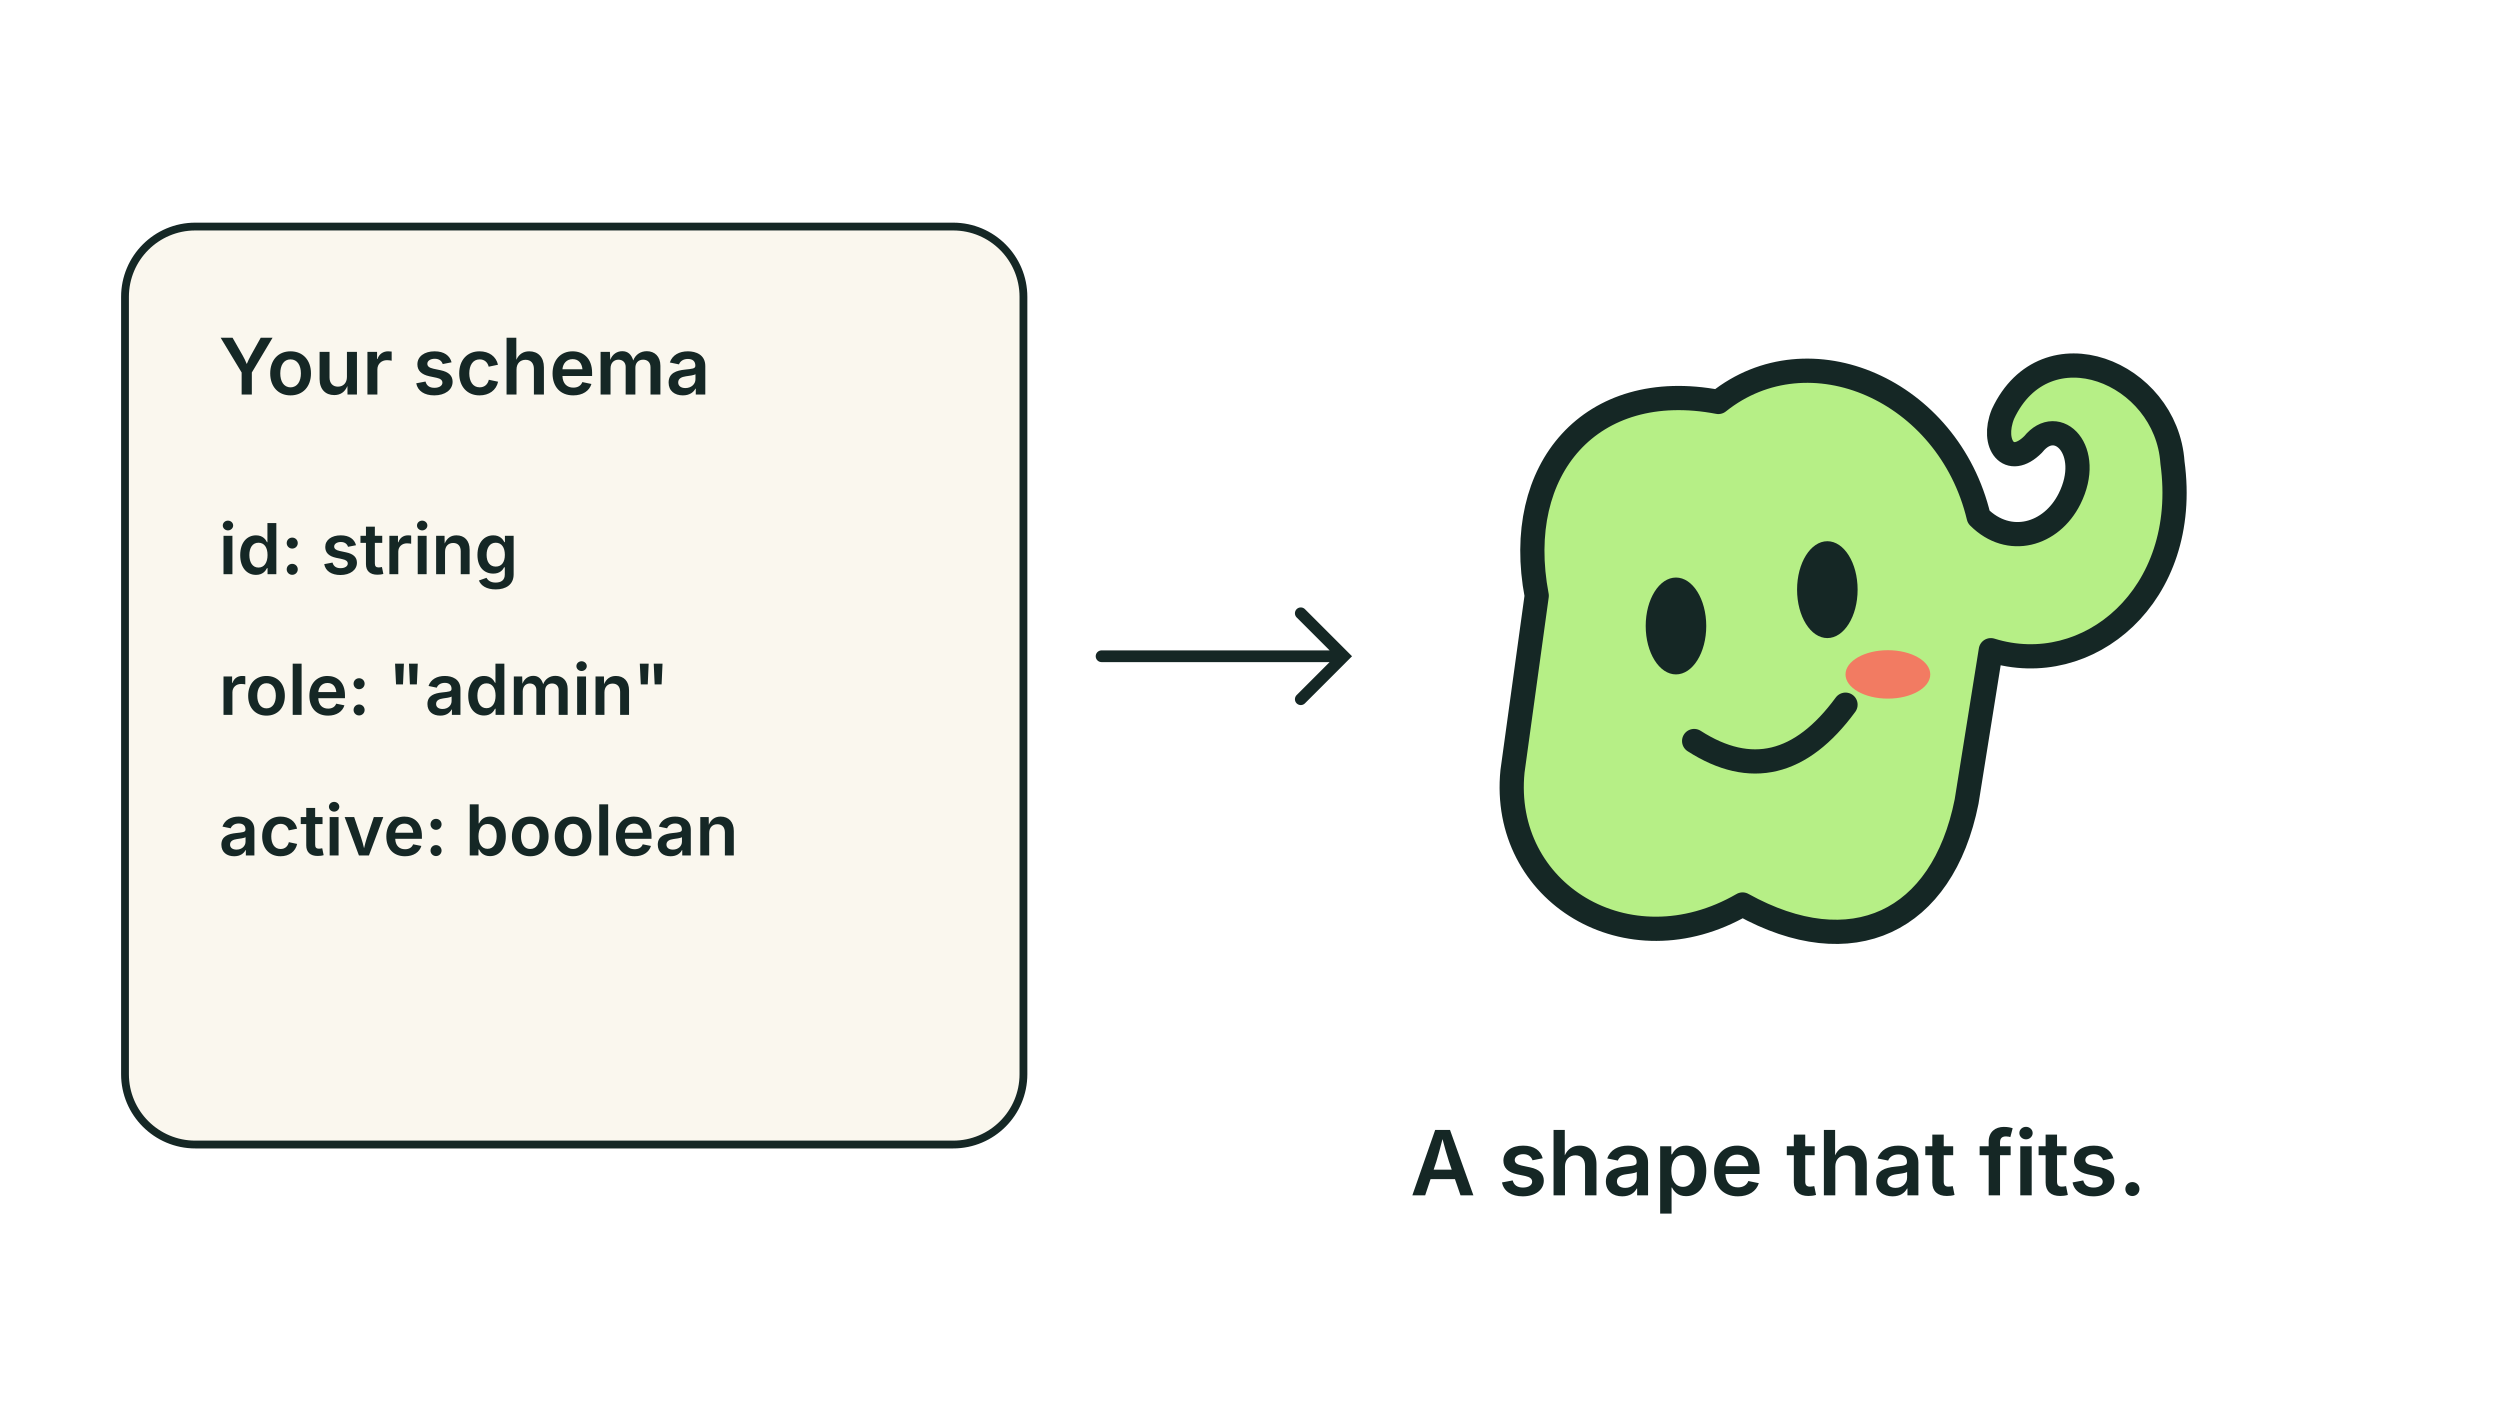
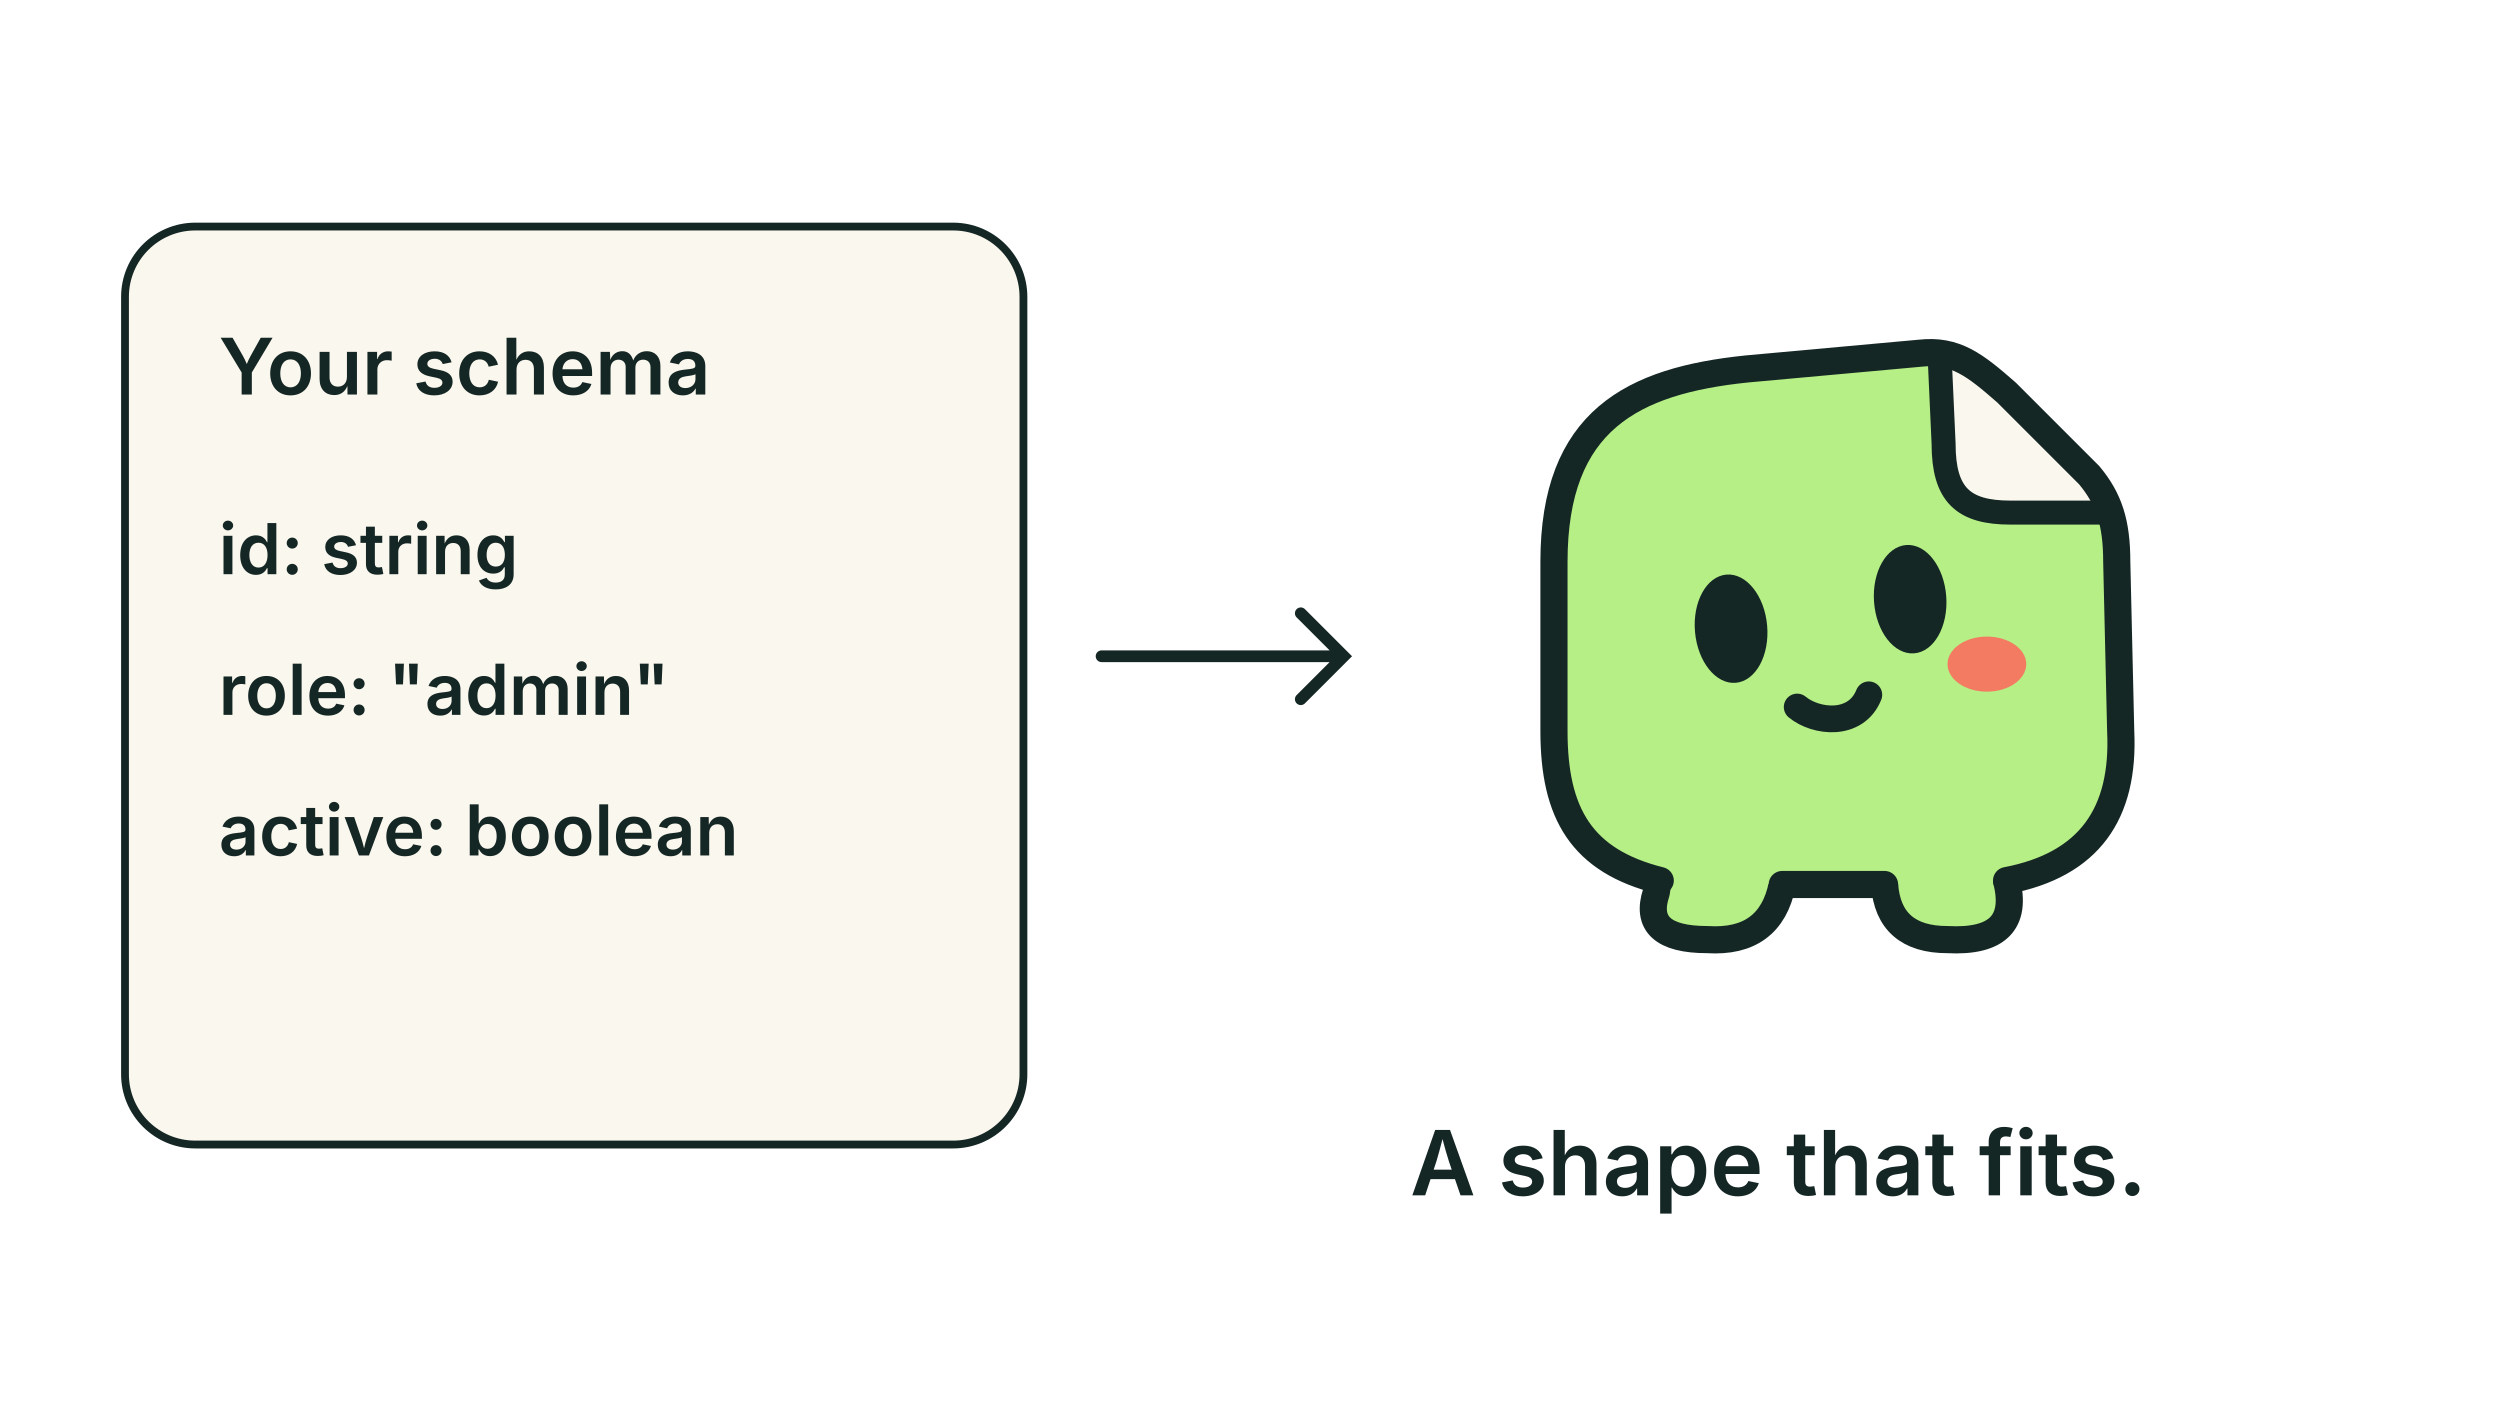
<svg xmlns="http://www.w3.org/2000/svg" viewBox="0 0 640 360" role="img" aria-labelledby="title desc">
  <rect x="32" y="58" width="230" height="235" rx="18" fill="#faf7ee" stroke="#152725" stroke-width="2" />
  <text x="56" y="101" fill="#152725" font-size="20" font-family="system-ui, -apple-system, Segoe UI, sans-serif" font-weight="600">Your schema</text>
  <text x="56" y="147" fill="#152725" font-size="18" font-family="system-ui, -apple-system, Segoe UI, sans-serif" font-weight="600">id: string</text>
  <text x="56" y="183" fill="#152725" font-size="18" font-family="system-ui, -apple-system, Segoe UI, sans-serif" font-weight="600">role: "admin"</text>
  <text x="56" y="219" fill="#152725" font-size="18" font-family="system-ui, -apple-system, Segoe UI, sans-serif" font-weight="600">active: boolean</text>
  <path d="M282 168H344M333 157L344 168L333 179" fill="none" stroke="#152725" stroke-width="3" stroke-linecap="round" />
  <g transform="translate(350 75) scale(1.55)">
-     <path d="M28 50C24 29 37 14 58 18C73 6 96 16 101 37C106 42 113 40 116 34C120 26 114 20 110 25C106 29 103 25 105 20C112 5 132 13 133 28C136 50 119 64 103 59L99 84C95 104 80 111 62 101C43 112 22 99 24 79Z" fill="#b6ef86" stroke="#152725" stroke-width="4" stroke-linejoin="round" />
-     <ellipse cx="51" cy="55" rx="5" ry="8" fill="#152725" />
-     <ellipse cx="76" cy="49" rx="5" ry="8" fill="#152725" />
-     <path d="M54 74Q68 83 79 68" fill="none" stroke="#152725" stroke-width="4" stroke-linecap="round" />
-     <ellipse cx="86" cy="63" rx="7" ry="4" fill="#f27b62" />
+     <g transform="translate(-1 -18) scale(.65)">
+       <g transform="translate(120 183) rotate(0) scale(1 1) translate(-120 -183) translate(0 0)">
+         <g fill="#b6ef86">
+           <path d="M76 172H107V181H76ZM134 172H163V181H134Z" />
+         </g>
+         <g fill="#b6ef86" stroke="#152725" stroke-width="6.9" stroke-linecap="round" stroke-linejoin="round">
+           <path d="M76 173L75 180Q71 192 88 192Q104 193 107 178" />
+           <path d="M133 178Q134 192 149 192Q168 193 164 177" />
+         </g>
+         <g>
+           <path fill="#b6ef86" d="M49 96C49 60 69 50 98 47L142 43C151 42 156 46 164 53L185 74C190 80 192 86 192 96L193 139C194 160 185 173 164 177L133 178L107 178L76 177C56 172 49 160 49 139Z" />
+         </g>
+         <g>
+           <path d="M147 43.8C153 43.8 157 46.9 164 53L185 74Q189 78.8 190.5 83.5L165 83.5C153 83.5 148 79 148 66Z" fill="#faf7ee" />
+           <path d="M147 44L148 66C148 79 153 83.5 165 83.5H190.5" fill="none" stroke="#152725" stroke-width="6.1" stroke-linecap="round" stroke-linejoin="round" />
+         </g>
+         <g>
+           <path d="M76 177C56 172 49 160 49 139V96C49 60 69 50 98 47L142 43C151 42 156 46 164 53L185 74C190 80 192 86 192 96L193 139C194 160 185 173 164 177M133 178H107" fill="none" stroke="#152725" stroke-width="6.9" stroke-linecap="round" stroke-linejoin="round" />
+         </g>
+         <g transform="translate(0 0) scale(1 1)">
+           <g fill="#152725" transform="translate(0 0)">
+             <ellipse cx="94" cy="113" rx="9.2" ry="13.8" transform="rotate(-5 94 113)" />
+             <ellipse cx="139.5" cy="105.5" rx="9.2" ry="13.8" transform="rotate(-4 139.5 105.5)" />
+           </g>
+         </g>
+         <g>
+           <ellipse cx="159" cy="122" rx="10" ry="7" fill="#f27b62" />
+         </g>
+         <g stroke="#152725" stroke-width="5.5" stroke-linecap="round" stroke-linejoin="round">
+           <path d="M110.8 132.9C115.5 136.8 125.7 138 129 129.8" fill="none" stroke-width="6.8" />
+         </g>
+       </g>
+     </g>
  </g>
  <text x="361" y="306" fill="#152725" font-size="23" font-family="system-ui, -apple-system, Segoe UI, sans-serif" font-weight="600">A shape that fits.</text>
</svg>
